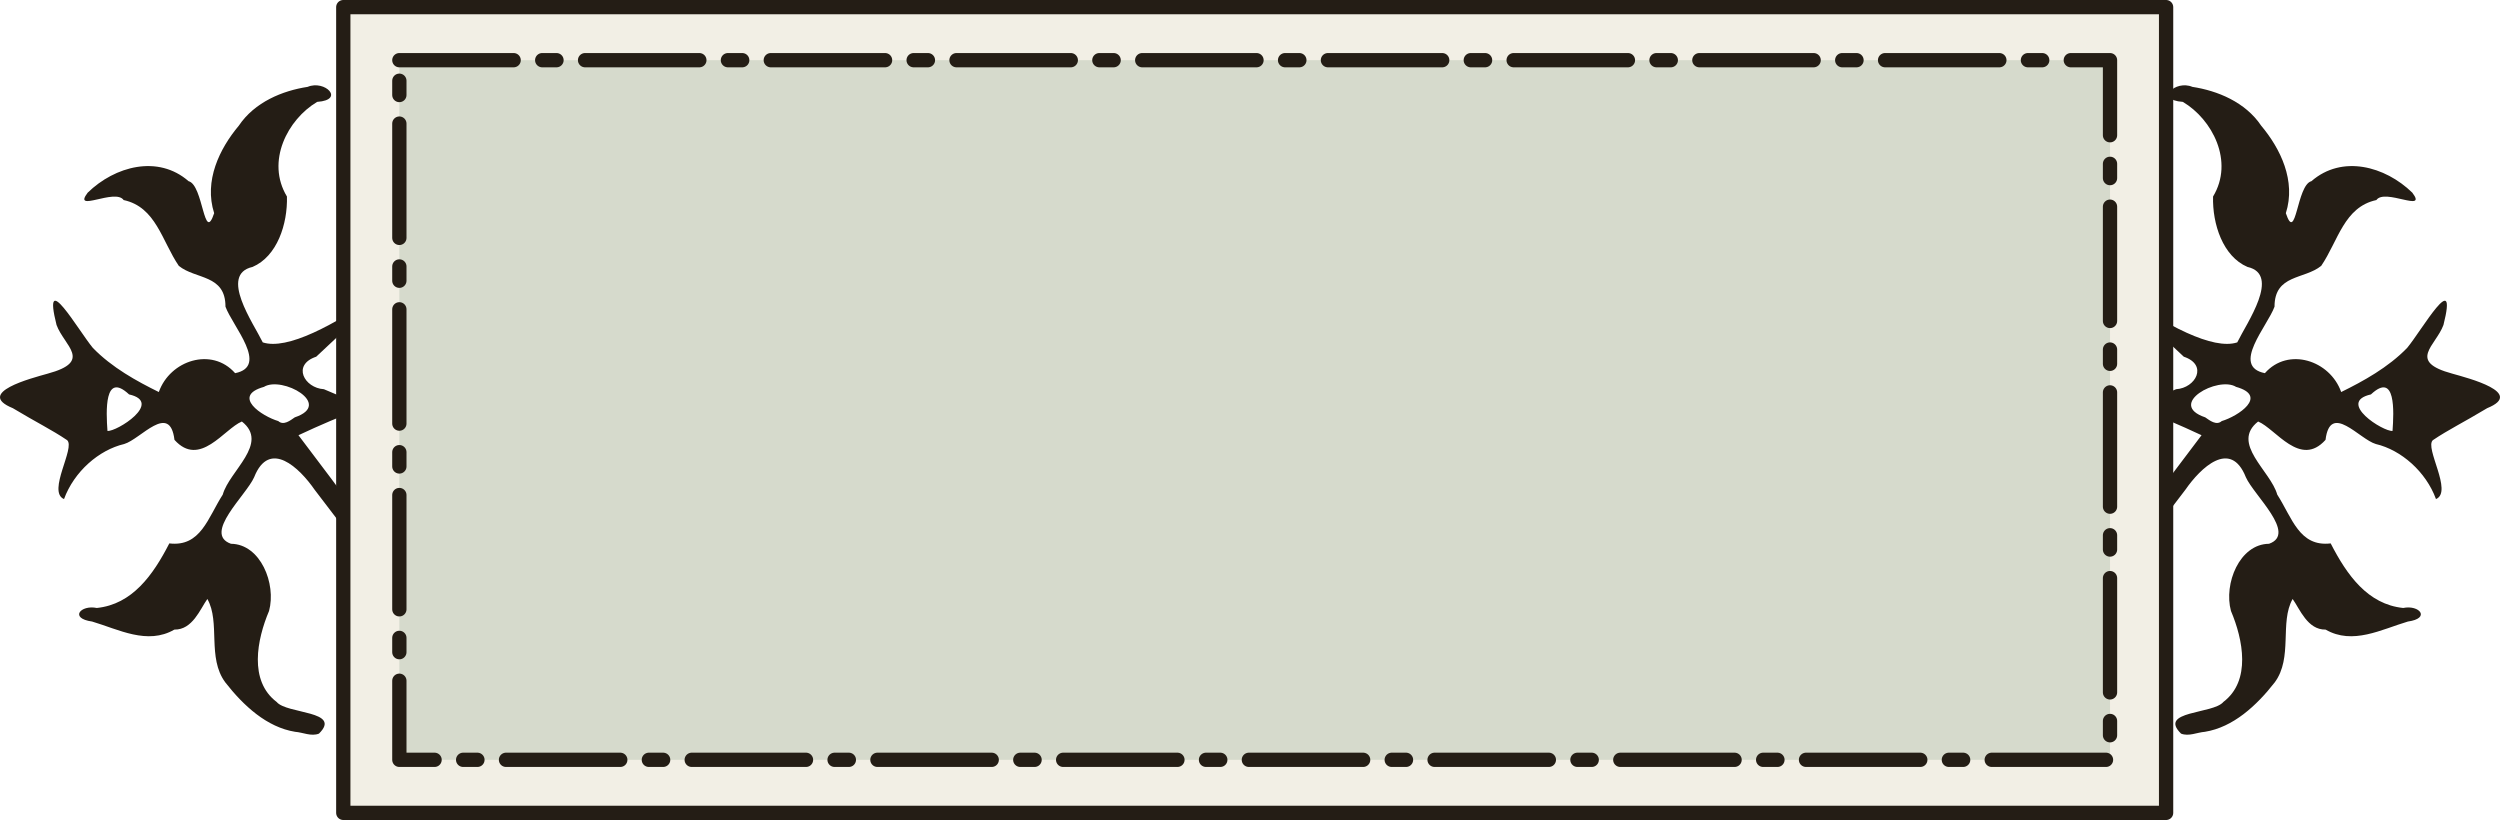
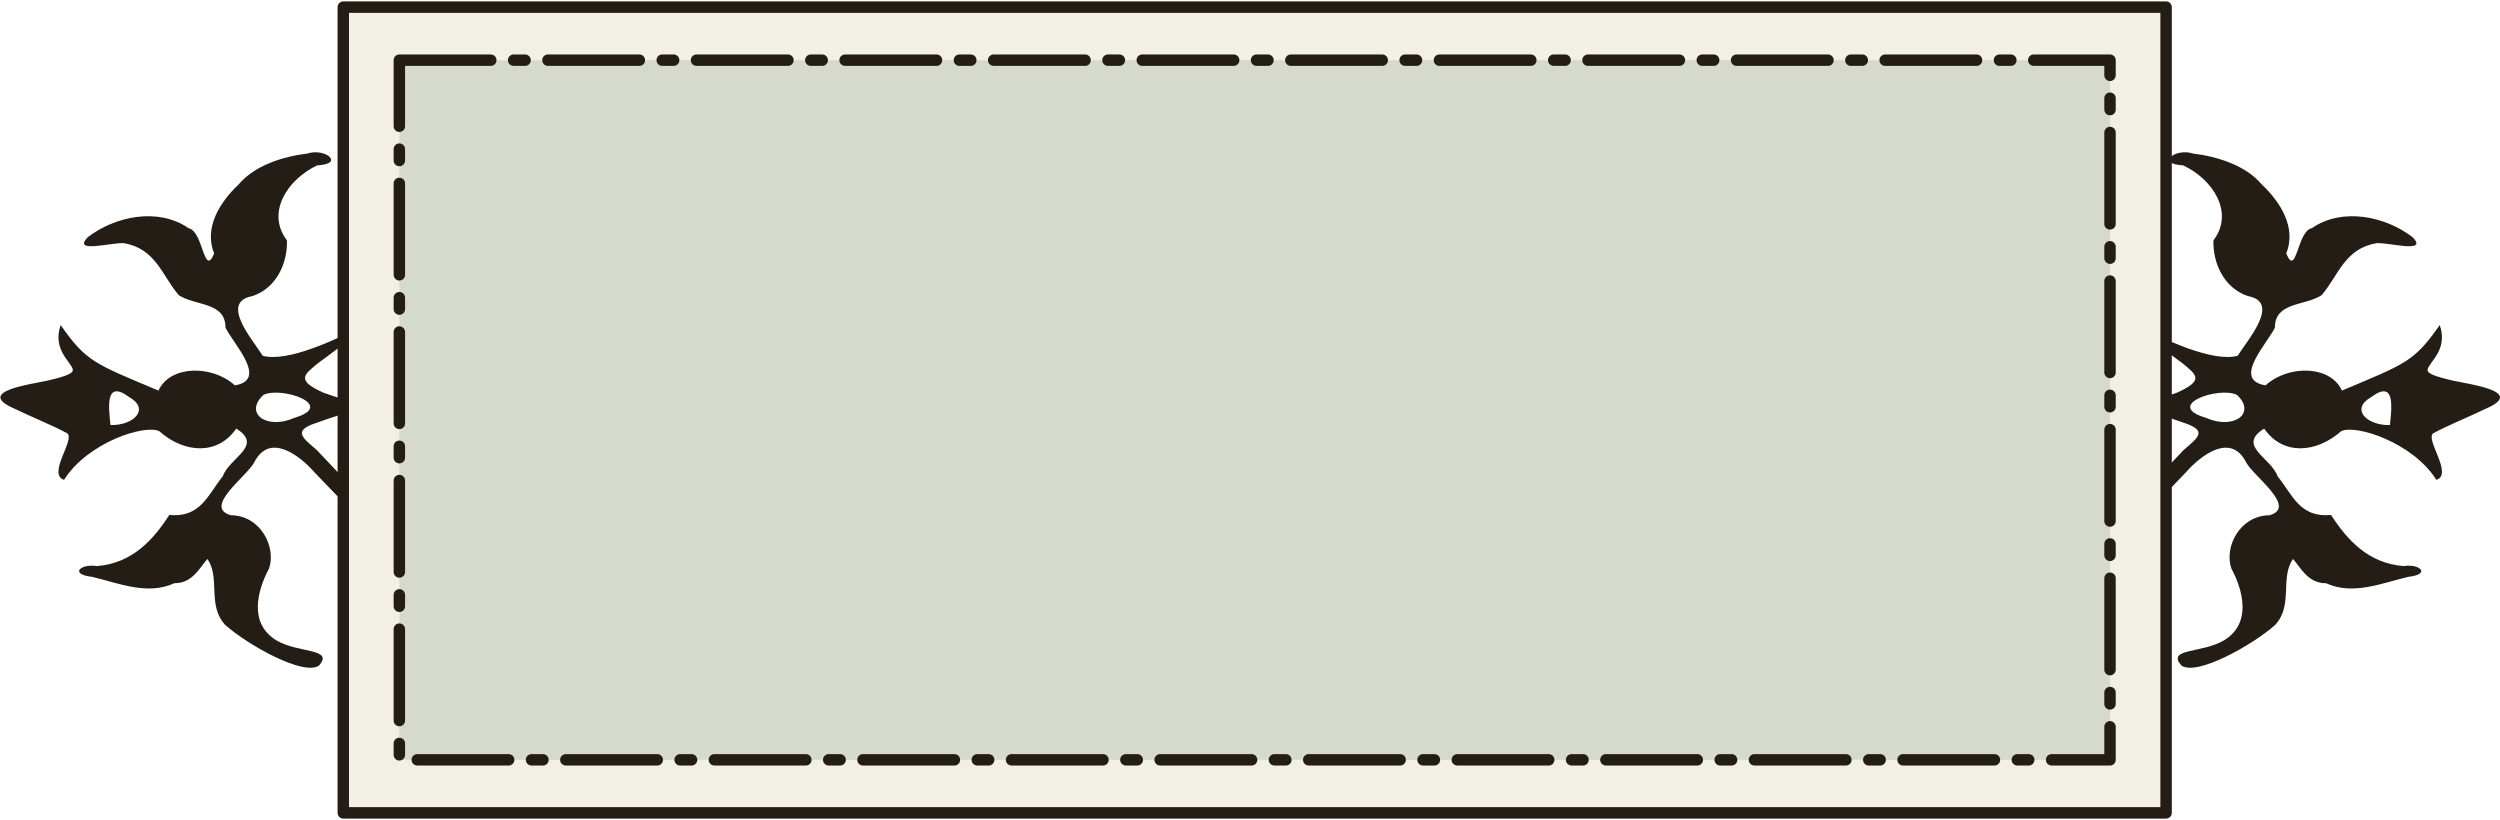
<svg xmlns="http://www.w3.org/2000/svg" xml:space="preserve" width="875" height="287" viewBox="0 0 231.51 75.935">
-   <path d="M201.974 67.936c-2.173-2.137 2.985-1.796 3.922-2.936 2.582-1.958 1.82-5.775.7-8.424-.684-2.516.788-6.193 3.525-6.22 2.616-.924-1.402-4.484-2.145-6.162-1.417-3.579-4.21-.85-5.594 1.149-21.263 28.065-15.592 17.397 1.49-5.04-32.286-15.168-31.072 8.308-2.357-4.261 1.81-.108 2.986-2.251.712-3.011-46.536-43.77-3.99 1.617 4.952-1.325.873-1.797 4.055-6.283.947-6.987-2.276-.971-3.257-3.968-3.188-6.52 1.967-3.252-.068-7.147-2.799-8.765-2.614-.177-.707-2.064.882-1.39 2.322.355 4.906 1.405 6.375 3.596 1.785 2.127 3.24 5.108 2.282 8.101.96 2.883.997-2.62 2.368-2.962 2.833-2.468 6.818-1.394 9.343 1.062 1.45 1.907-2.556-.434-3.328.685-2.997.644-3.537 3.783-5.107 6.092-1.554 1.272-4.327.774-4.324 3.782-.654 1.807-4.054 5.523-.893 6.157 2.154-2.45 6.03-1.192 7.066 1.747 2.03-.999 4.35-2.269 6.111-4.09 1.336-1.608 4.727-7.556 3.361-2.123-.712 1.95-3.391 3.374.83 4.513 1.47.417 6.734 1.764 3.216 3.195-2.183 1.315-3.586 1.987-5.025 2.96-.798.69 1.879 4.786.286 5.457-.933-2.548-3.23-4.548-5.567-5.097-1.522-.436-4.229-3.912-4.662-.386-2.346 2.613-4.6-1.023-6.242-1.7-2.573 2.027 1.166 4.573 1.77 6.768 1.382 2.15 2.038 4.864 4.95 4.52 1.518 2.958 3.439 5.638 6.71 5.98 1.51-.314 2.573.958.44 1.256-2.448.726-5.112 2.197-7.618.746-1.683.032-2.392-1.91-3.056-2.836-1.224 2.168.04 5.43-1.658 7.723-1.684 2.16-3.85 4.155-6.465 4.578-.723.053-1.495.452-2.21.168zm19.584-28.03c.126-1.763.323-5.552-2-3.382-3.213.726 1.163 3.474 2 3.381zm-15.816-.913c1.503-.443 4.353-2.322 1.327-3.167-1.666-1.037-6.459 1.607-2.855 2.823.426.297 1.039.781 1.528.344zM29.537 67.936c2.173-2.137-2.985-1.796-3.923-2.936-2.582-1.958-1.819-5.775-.699-8.424.684-2.516-.789-6.193-3.526-6.22-2.615-.924 1.402-4.484 2.145-6.162 1.417-3.579 4.211-.85 5.595 1.149 21.262 28.065 15.591 17.397-1.491-5.04 32.286-15.168 31.073 8.308 2.357-4.261-1.81-.108-2.985-2.251-.711-3.011 46.536-43.77 3.99 1.617-4.952-1.325-.873-1.797-4.056-6.283-.947-6.987 2.276-.971 3.257-3.968 3.187-6.52-1.967-3.252.068-7.147 2.8-8.765 2.613-.177.707-2.064-.883-1.39-2.322.355-4.906 1.405-6.375 3.596-1.785 2.127-3.24 5.108-2.282 8.101-.96 2.883-.996-2.62-2.368-2.962-2.832-2.468-6.818-1.394-9.343 1.062-1.449 1.907 2.557-.434 3.329.685 2.996.644 3.537 3.783 5.107 6.092 1.553 1.272 4.326.774 4.323 3.782.654 1.807 4.054 5.523.894 6.157-2.155-2.45-6.031-1.192-7.067 1.747-2.03-.999-4.35-2.269-6.11-4.09-1.337-1.608-4.728-7.556-3.362-2.123.713 1.95 3.392 3.374-.829 4.513-1.47.417-6.734 1.764-3.217 3.195 2.183 1.315 3.586 1.987 5.025 2.96.799.69-1.878 4.786-.286 5.457.934-2.548 3.23-4.548 5.567-5.097 1.523-.436 4.23-3.912 4.662-.386 2.346 2.613 4.6-1.023 6.242-1.7 2.573 2.027-1.166 4.573-1.77 6.768-1.381 2.15-2.037 4.864-4.95 4.52-1.518 2.958-3.438 5.638-6.71 5.98-1.51-.314-2.573.958-.44 1.256 2.449.726 5.112 2.197 7.618.746 1.684.032 2.393-1.91 3.056-2.836 1.224 2.168-.04 5.43 1.659 7.723 1.683 2.16 3.85 4.155 6.465 4.578.723.053 1.494.452 2.21.168zM9.952 39.906c-.125-1.763-.323-5.552 2-3.382 3.213.726-1.162 3.474-2 3.381zm15.816-.913c-1.502-.443-4.353-2.322-1.327-3.167 1.667-1.037 6.459 1.607 2.856 2.823-.427.297-1.04.781-1.529.344z" style="fill:#241d15;fill-opacity:1;stroke:none;stroke-width:.107;stroke-opacity:1" />
-   <path d="M31.79.661h168.799v74.613H31.79z" style="display:inline;opacity:1;fill:#f2efe5;stroke:#241d15;stroke-width:1.323;stroke-linecap:round;stroke-linejoin:round;stroke-dasharray:none;stroke-dashoffset:0;stroke-opacity:1;stop-color:#000" />
-   <path d="M36.982 5.573h158.414v64.789H36.982z" style="display:inline;opacity:1;fill:#d6dacc;fill-opacity:1;stroke:#241d15;stroke-width:1.323;stroke-linecap:round;stroke-linejoin:round;stroke-dasharray:10.583,2.646,1.323,2.646;stroke-dashoffset:0;stroke-opacity:1;stop-color:#000" />
+   <path d="M202.01 61.636c-1.423-1.616 1.855-1.12 3.922-2.325 2.582-1.55 1.82-4.572.7-6.67-.685-1.992.788-4.903 3.525-4.925 2.615-.731-1.402-3.55-2.145-4.879-1.417-2.833-4.21-.673-5.595.91-20.678 21.61-16.208 14.701-.216-2.062 1.353-1.169 2.21-1.764.193-2.478-30.726-10.877-29.102 6.97-.843-2.824 2.618-1.165 1.852-1.671.582-2.723-46.537-34.657-3.86 1.619 5.081-.71.873-1.423 4.056-4.975.947-5.533-2.276-.768-3.257-3.141-3.187-5.162 1.967-2.575-.068-5.659-2.8-6.94-2.613-.14-.707-1.634.883-1.1 2.322.28 4.906 1.112 6.375 2.847 1.785 1.684 3.24 4.044 2.282 6.414.96 2.283.996-2.074 2.368-2.345 2.832-1.954 6.819-1.104 9.344.84 1.449 1.51-2.101.493-3.33.543-2.996.51-3.537 2.995-5.107 4.823-1.553 1.008-4.326.613-4.323 2.995-.654 1.43-4.028 4.85-.868 5.352 2.155-1.94 6.035-1.84 7.071.487 5.9-2.49 6.68-2.658 9.06-6.071.816 2.348-1.068 3.468-1.128 4.153-.026.3.535.577 2.34.991 1.47.33 6.646.983 3.217 2.53-2.183 1.041-3.586 1.573-5.025 2.344-.8.546 1.878 3.79.286 4.32-2.206-3.494-7.498-5.16-8.817-4.51-2.346 2.07-5.424 2.242-7.132-.24-2.573 1.604.643 2.684 1.247 4.422 1.381 1.702 2.037 3.851 4.95 3.579 1.519 2.342 3.439 4.464 6.71 4.734 1.51-.248 2.574.759.44.995-2.448.575-5.111 1.74-7.618.59-1.684.026-2.393-1.512-3.056-2.245-1.224 1.717.04 4.3-1.659 6.115-2.123 1.875-7.24 4.74-8.675 3.758zm19.308-22.274c.124-1.396.6-4.316-1.723-2.598-2.023 1.144-.357 2.66 1.722 2.598zm-14.17-2.795c-1.667-.821-6.826.963-2.862 2.127 2.579 1.147 4.699-.43 2.862-2.127zM29.537 61.636c1.423-1.616-1.856-1.12-3.923-2.325-2.582-1.55-1.819-4.572-.699-6.67.684-1.992-.789-4.903-3.526-4.925-2.615-.731 1.402-3.55 2.145-4.879 1.417-2.833 4.211-.673 5.595.91 20.678 21.61 16.208 14.701.216-2.062-1.352-1.169-2.21-1.764-.193-2.478 30.727-10.877 29.103 6.97.843-2.824-2.618-1.165-1.852-1.671-.581-2.723 46.536-34.657 3.86 1.619-5.082-.71-.873-1.423-4.056-4.975-.947-5.533 2.276-.768 3.257-3.141 3.187-5.162-1.967-2.575.068-5.659 2.8-6.94 2.613-.14.707-1.634-.883-1.1-2.322.28-4.906 1.112-6.375 2.847-1.785 1.684-3.24 4.044-2.282 6.414-.96 2.283-.996-2.074-2.368-2.345-2.832-1.954-6.818-1.104-9.343.84-1.45 1.51 2.1.493 3.329.543 2.996.51 3.537 2.995 5.107 4.823 1.553 1.008 4.326.613 4.323 2.995.654 1.43 4.028 4.85.868 5.352-2.155-1.94-6.035-1.84-7.07.487-5.9-2.49-6.68-2.658-9.06-6.071-.816 2.348 1.067 3.468 1.127 4.153.026.3-.535.577-2.34.991-1.47.33-6.646.983-3.216 2.53 2.183 1.041 3.586 1.573 5.025 2.344.799.546-1.878 3.79-.286 4.32 2.205-3.494 7.498-5.16 8.816-4.51 2.346 2.07 5.424 2.242 7.133-.24 2.573 1.604-.644 2.684-1.248 4.422-1.381 1.702-2.037 3.851-4.95 3.579-1.518 2.342-3.438 4.464-6.71 4.734-1.51-.248-2.573.759-.44.995 2.449.575 5.112 1.74 7.618.59 1.684.026 2.393-1.512 3.056-2.245 1.224 1.717-.04 4.3 1.659 6.115 2.124 1.875 7.241 4.74 8.675 3.758zM10.229 39.362c-.125-1.396-.6-4.316 1.723-2.598 2.022 1.144.357 2.66-1.723 2.598zm14.17-2.795c1.667-.821 6.826.963 2.862 2.127-2.58 1.147-4.7-.43-2.862-2.127z" style="display:inline;fill:#241d15;fill-opacity:1;stroke:none;stroke-width:.095;stroke-opacity:1" />
+   <path d="M31.79.661h168.799v74.613H31.79Z" style="display:inline;opacity:1;fill:#f2efe5;stroke:#241d15;stroke-width:1.058;stroke-linecap:round;stroke-linejoin:round;stroke-dasharray:none;stroke-dashoffset:0;stroke-opacity:1;stop-color:#000" />
+   <path d="M36.982 5.573h158.414v64.789H36.982z" style="display:inline;opacity:1;fill:#d6dacc;fill-opacity:1;stroke:#241d15;stroke-width:1.058;stroke-linecap:round;stroke-linejoin:round;stroke-dasharray:8.467,2.117,1.058,2.117;stroke-dashoffset:0;stroke-opacity:1;stop-color:#000" />
</svg>
